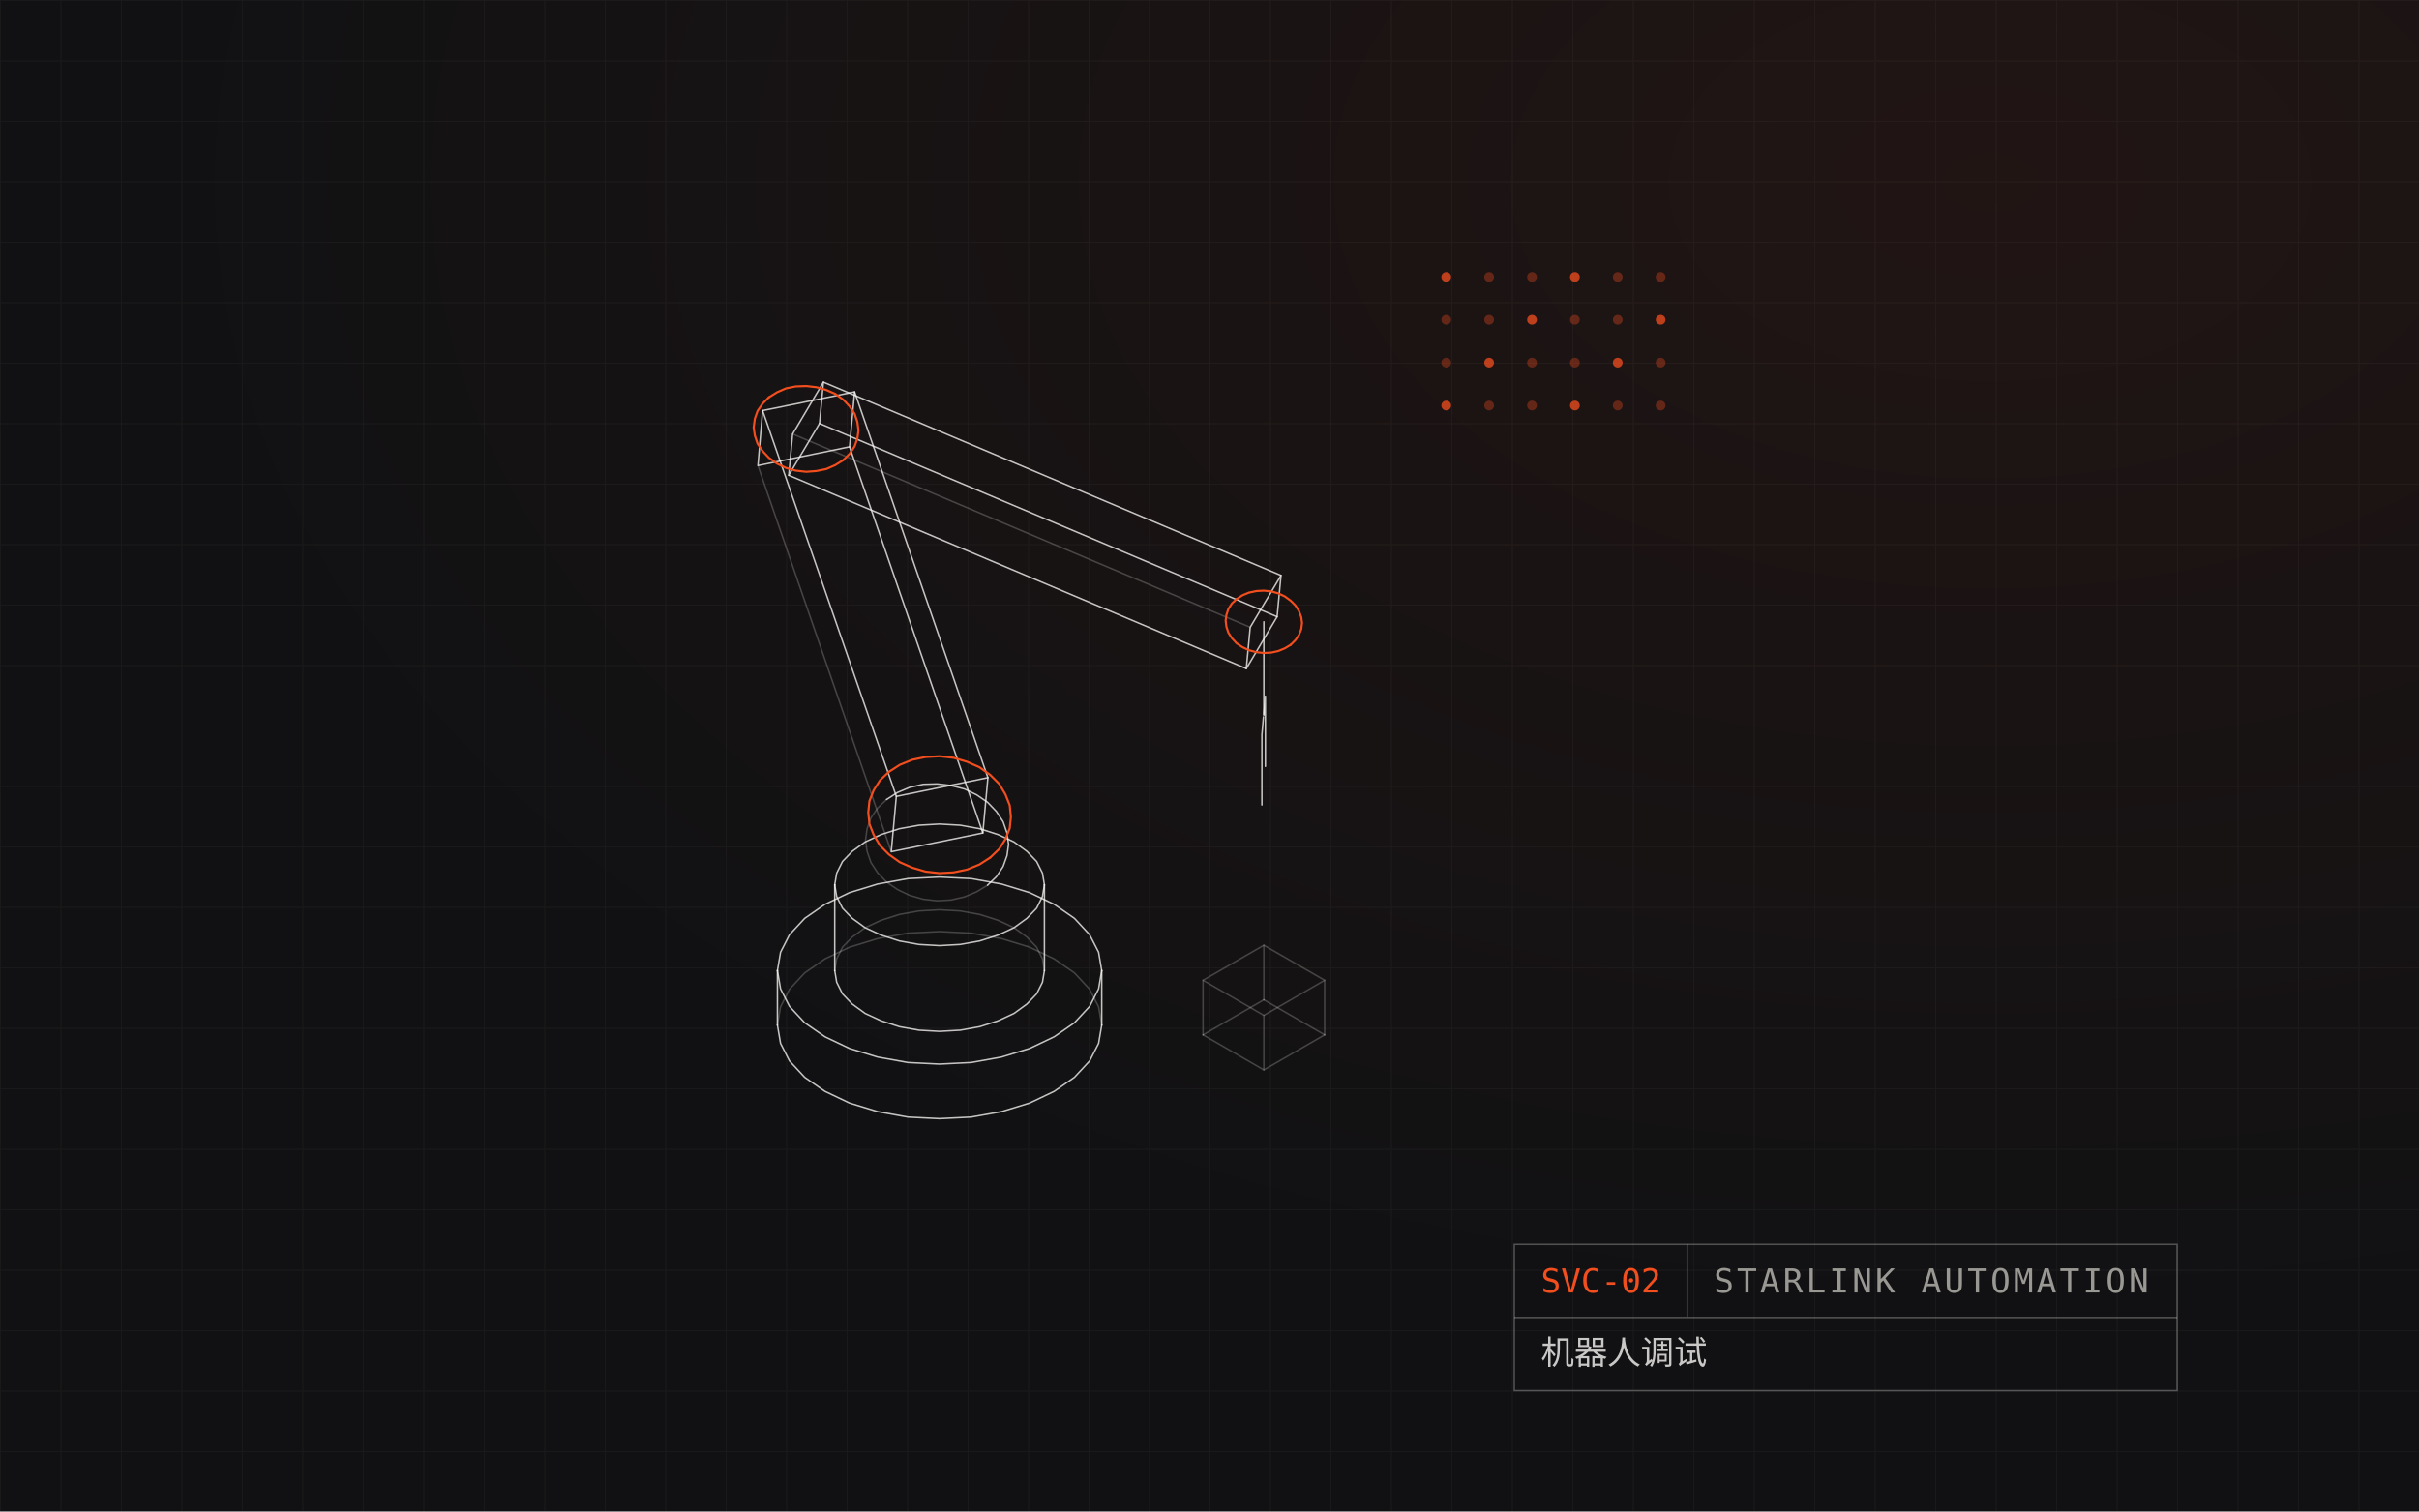
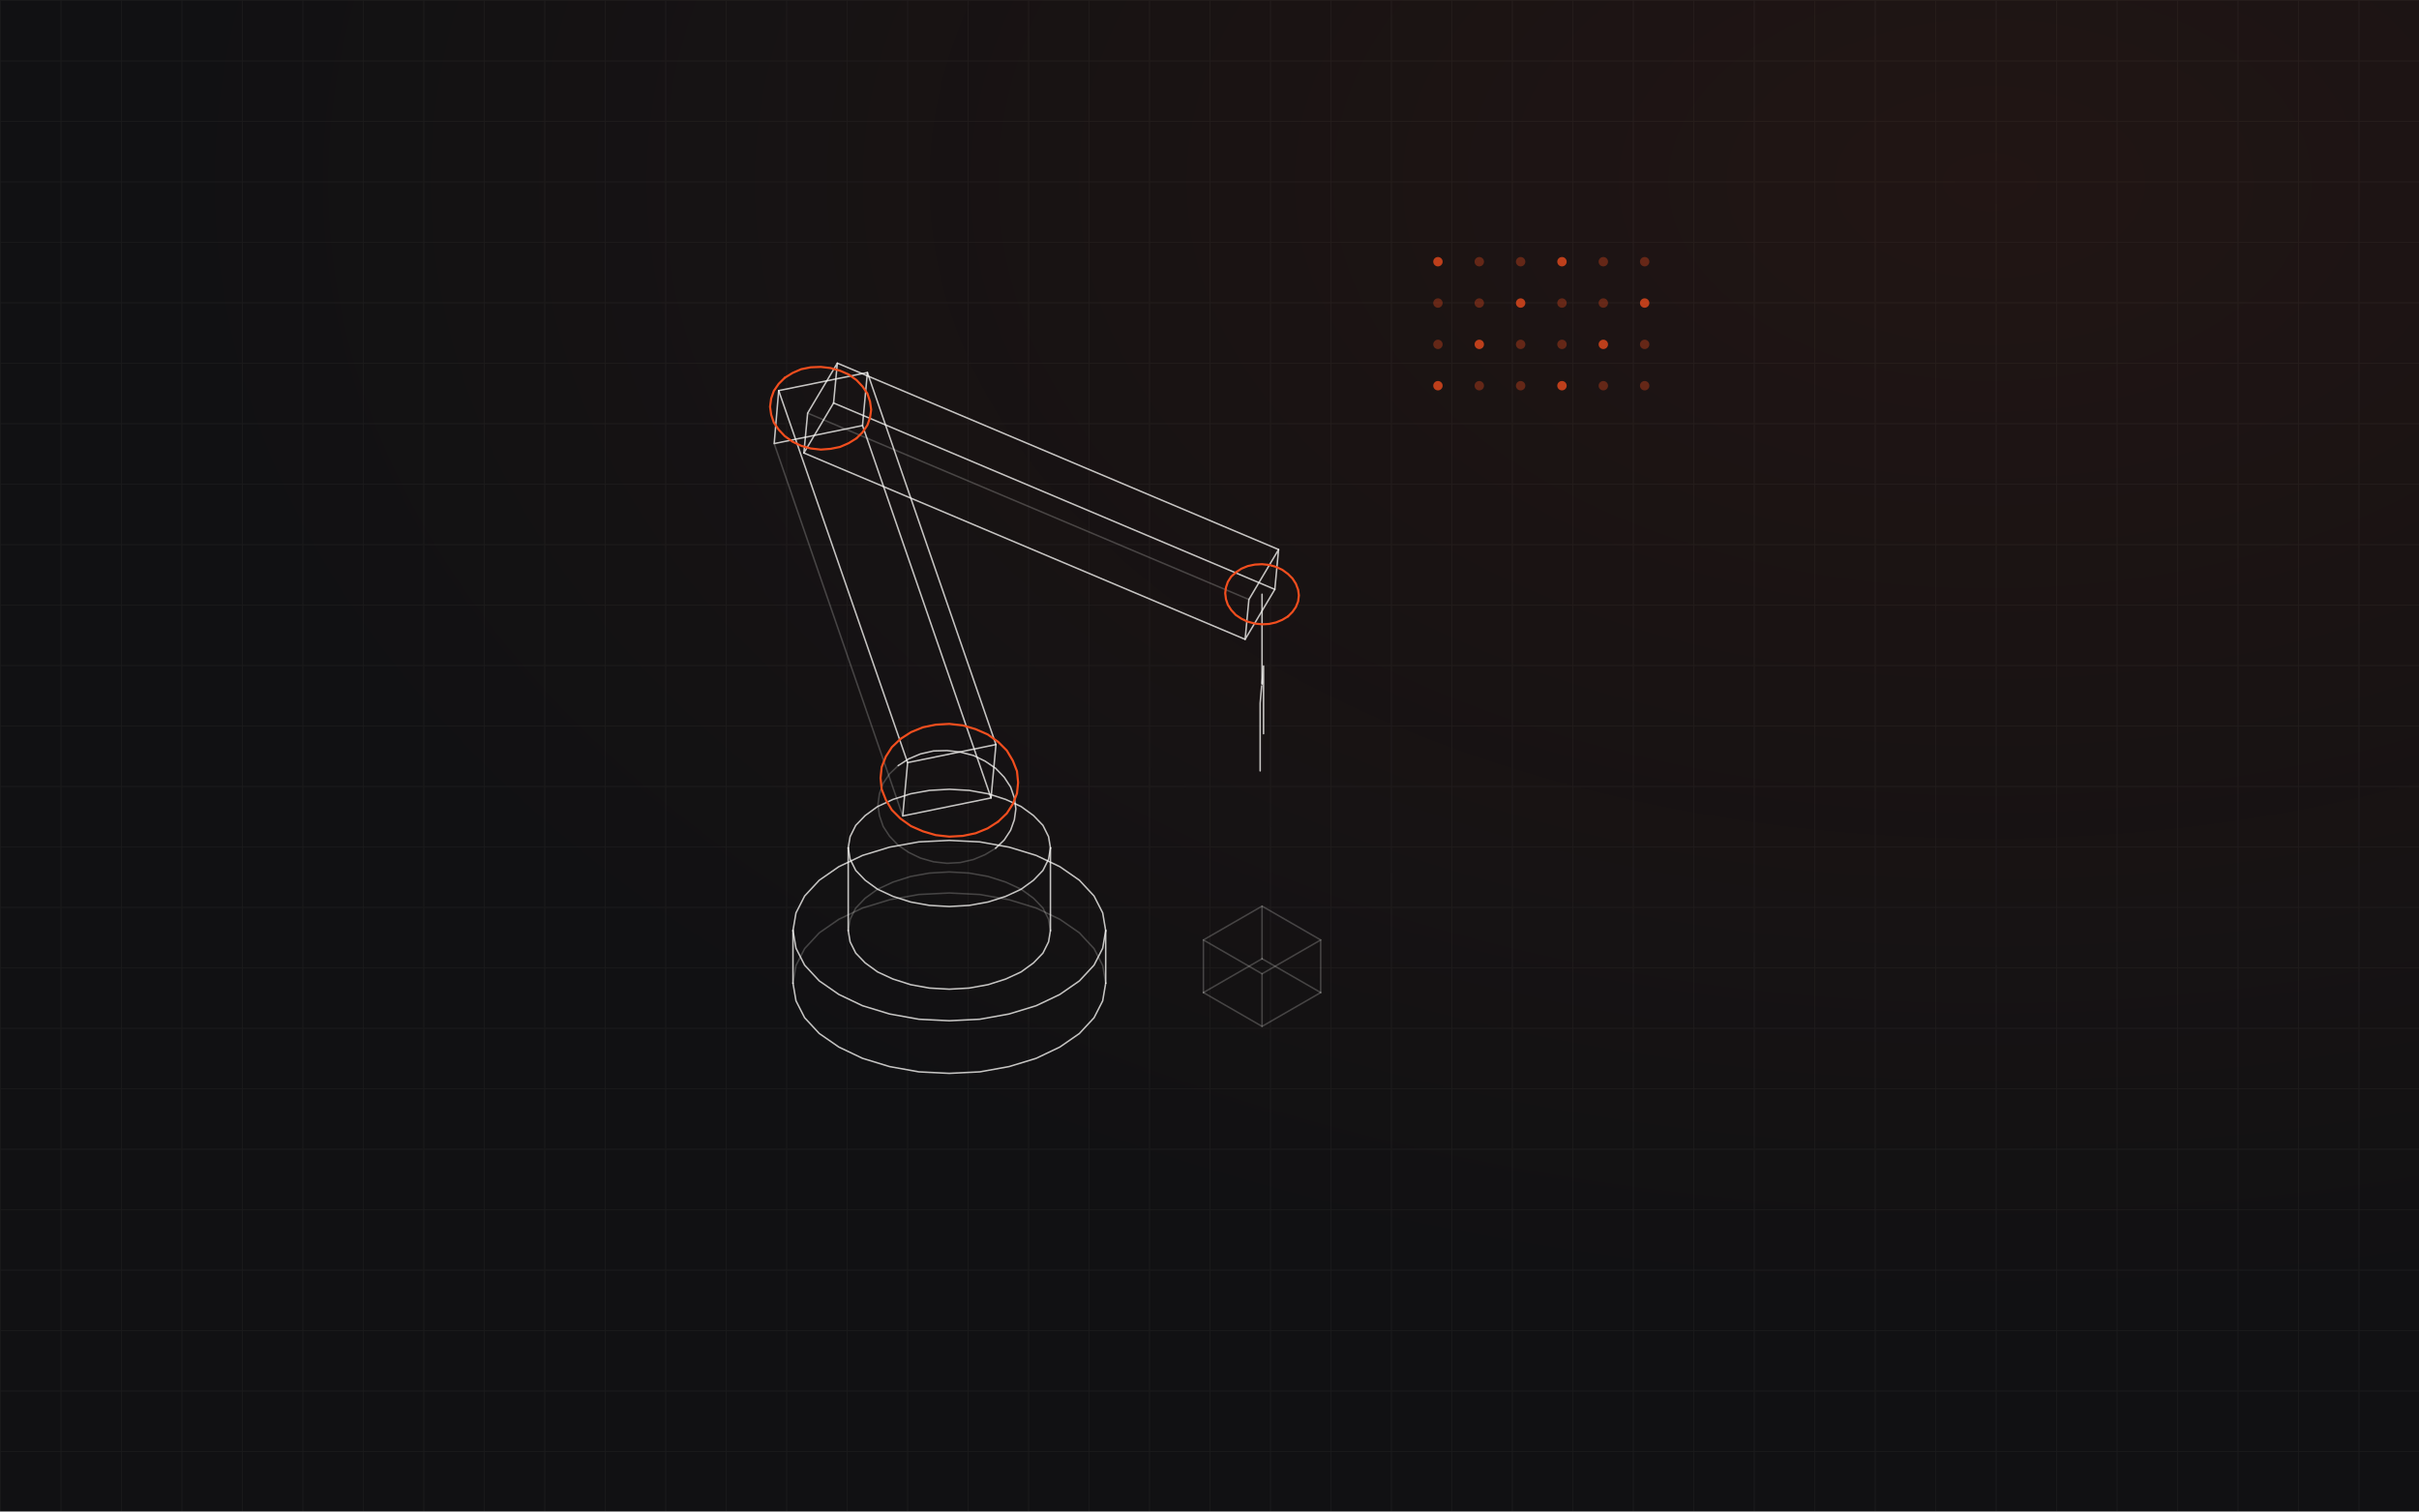
<svg xmlns="http://www.w3.org/2000/svg" width="1600" height="1000" viewBox="0 0 1600 1000" role="img" aria-label="机器人调试">
  <defs>
    <pattern id="g" width="40" height="40" patternUnits="userSpaceOnUse">
      <path d="M40 0H0V40" fill="none" stroke="rgba(247,246,243,0.045)" stroke-width="1" />
    </pattern>
    <radialGradient id="glow" cx="0.82" cy="0.12" r="0.75">
      <stop offset="0" stop-color="#f24e1e" stop-opacity="0.07" />
      <stop offset="1" stop-color="#f24e1e" stop-opacity="0" />
    </radialGradient>
  </defs>
  <rect width="1600" height="1000" fill="#111113" />
  <rect width="1600" height="1000" fill="url(#g)" />
  <rect width="1600" height="1000" fill="url(#glow)" />
-   <g transform="translate(183.2 80.1) scale(2.578)">
+   <g transform="translate(205.3 73.7) scale(2.486)">
    <g fill="none" stroke-linecap="round" stroke-linejoin="round">
      <g stroke="#f7f6f3" stroke-opacity="0.22" stroke-width="1">
        <path d="M128.4 232 L129.2 227.3 L131.5 222.8 L135.4 218.6 L140.6 215 L146.9 212 L154.1 209.8 L161.9 208.4 L170 208 L178.1 208.4 L185.9 209.8 L193.1 212 L199.4 215 L204.6 218.6 L208.5 222.8 L210.8 227.3 L211.6 232" vector-effect="non-scaling-stroke" />
        <path d="M143.1 218 L143.6 215 L145.1 212 L147.6 209.4 L150.9 207 L155 205.1 L159.7 203.6 L164.7 202.7 L170 202.4 L175.3 202.7 L180.3 203.6 L185 205.1 L189.1 207 L192.4 209.4 L194.9 212 L196.4 215 L196.9 218" vector-effect="non-scaling-stroke" />
        <path d="M156.4 174.1 L154.1 176.3 L152.4 178.8 L151.4 181.6 L151 184.5 L151.4 187.4 L152.4 190.3 L154.1 192.9 L156.4 195.3 L159.2 197.2 L162.3 198.7 L165.8 199.7 L169.4 200.1 L172.9 199.9 L176.4 199.1 L179.5 197.8 L182.3 196.1" vector-effect="non-scaling-stroke" />
        <path d="M157.6 187.5 L123.4 88.4" vector-effect="non-scaling-stroke" />
        <path d="M132.3 80.3 L249.7 129.9" vector-effect="non-scaling-stroke" />
        <path d="M268.8 234.5 L253.2 243.5 L237.6 234.5" vector-effect="non-scaling-stroke" />
        <path d="M253.2 211.5 L268.8 220.5 L253.2 229.5 L237.6 220.5 Z" vector-effect="non-scaling-stroke" />
        <path d="M268.8 234.5 L268.8 220.5" vector-effect="non-scaling-stroke" />
        <path d="M253.2 243.5 L253.2 229.5" vector-effect="non-scaling-stroke" />
        <path d="M237.6 234.5 L237.6 220.5" vector-effect="non-scaling-stroke" />
        <path d="M253.2 225.5 L268.8 234.5" vector-effect="non-scaling-stroke" />
        <path d="M253.2 225.5 L237.6 234.5" vector-effect="non-scaling-stroke" />
        <path d="M253.2 225.5 L253.2 211.5" vector-effect="non-scaling-stroke" />
      </g>
      <g stroke="#f7f6f3" stroke-opacity="0.78" stroke-width="1">
        <path d="M211.6 218 L210.8 222.7 L208.5 227.2 L204.6 231.4 L199.4 235 L193.1 238 L185.9 240.2 L178.1 241.6 L170 242 L161.9 241.6 L154.1 240.2 L146.9 238 L140.6 235 L135.4 231.4 L131.5 227.2 L129.2 222.7 L128.4 218" vector-effect="non-scaling-stroke" />
        <path d="M128.4 218 L129.2 213.3 L131.5 208.8 L135.4 204.6 L140.6 201 L146.9 198 L154.1 195.8 L161.9 194.4 L170 194 L178.1 194.4 L185.9 195.8 L193.1 198 L199.4 201 L204.6 204.6 L208.5 208.8 L210.8 213.3 L211.6 218" vector-effect="non-scaling-stroke" />
        <path d="M211.6 232 L210.8 236.7 L208.5 241.2 L204.6 245.4 L199.4 249 L193.1 252 L185.9 254.2 L178.1 255.6 L170 256 L161.9 255.6 L154.1 254.2 L146.9 252 L140.6 249 L135.4 245.4 L131.5 241.2 L129.2 236.7 L128.4 232" vector-effect="non-scaling-stroke" />
        <path d="M211.6 232 L211.6 218" vector-effect="non-scaling-stroke" />
        <path d="M128.4 232 L128.4 218" vector-effect="non-scaling-stroke" />
        <path d="M196.9 196 L196.4 199 L194.9 202 L192.4 204.6 L189.1 207 L185 208.9 L180.3 210.4 L175.3 211.3 L170 211.6 L164.7 211.3 L159.7 210.4 L155 208.9 L150.9 207 L147.6 204.6 L145.1 202 L143.6 199 L143.1 196" vector-effect="non-scaling-stroke" />
        <path d="M143.1 196 L143.6 193 L145.1 190 L147.6 187.4 L150.9 185 L155 183.1 L159.7 181.6 L164.7 180.7 L170 180.4 L175.3 180.7 L180.3 181.6 L185 183.1 L189.1 185 L192.4 187.4 L194.9 190 L196.4 193 L196.9 196" vector-effect="non-scaling-stroke" />
        <path d="M196.9 218 L196.4 221 L194.9 224 L192.4 226.6 L189.1 229 L185 230.9 L180.3 232.4 L175.3 233.3 L170 233.6 L164.7 233.3 L159.7 232.4 L155 230.9 L150.9 229 L147.6 226.6 L145.1 224 L143.6 221 L143.1 218" vector-effect="non-scaling-stroke" />
        <path d="M196.9 218 L196.9 196" vector-effect="non-scaling-stroke" />
        <path d="M143.1 218 L143.1 196" vector-effect="non-scaling-stroke" />
        <path d="M182.3 196.1 L184.6 193.9 L186.3 191.3 L187.3 188.5 L187.7 185.6 L187.3 182.7 L186.3 179.8 L184.6 177.2 L182.3 174.8 L179.5 172.9 L176.4 171.4 L172.9 170.5 L169.4 170.1 L165.8 170.2 L162.3 171 L159.2 172.3 L156.4 174.1" vector-effect="non-scaling-stroke" />
        <path d="M182.4 168.5 L181.1 182.7 L157.6 187.5 L158.9 173.3 Z" vector-effect="non-scaling-stroke" />
        <path d="M148.2 69.5 L146.9 83.6 L123.4 88.4 L124.6 74.3 Z" vector-effect="non-scaling-stroke" />
        <path d="M182.4 168.5 L148.2 69.5" vector-effect="non-scaling-stroke" />
        <path d="M181.1 182.7 L146.9 83.6" vector-effect="non-scaling-stroke" />
        <path d="M158.9 173.3 L124.6 74.3" vector-effect="non-scaling-stroke" />
        <path d="M139.2 77.6 L140.2 67 L132.3 80.3 L131.3 90.9 Z" vector-effect="non-scaling-stroke" />
        <path d="M256.6 127.2 L257.6 116.6 L249.7 129.9 L248.7 140.5 Z" vector-effect="non-scaling-stroke" />
        <path d="M139.2 77.6 L256.6 127.2" vector-effect="non-scaling-stroke" />
        <path d="M140.2 67 L257.6 116.6" vector-effect="non-scaling-stroke" />
        <path d="M131.3 90.9 L248.7 140.5" vector-effect="non-scaling-stroke" />
        <path d="M253.2 128.5 L253.2 152.5" vector-effect="non-scaling-stroke" />
        <path d="M253.2 152.2 L253.6 147.6 L253.6 165.6" vector-effect="non-scaling-stroke" />
        <path d="M253.1 152.9 L252.7 157.5 L252.7 175.5" vector-effect="non-scaling-stroke" />
      </g>
      <g stroke="#f24e1e" stroke-opacity="1" stroke-width="1.4">
        <path d="M183 189 L185.3 186.8 L186.9 184.3 L188 181.5 L188.3 178.6 L188 175.6 L186.9 172.8 L185.3 170.1 L183 167.8 L180.2 165.8 L177 164.4 L173.6 163.4 L170 163 L166.4 163.2 L163 163.9 L159.8 165.2 L157 167" vector-effect="non-scaling-stroke" />
        <path d="M157 167 L154.7 169.2 L153.1 171.7 L152 174.5 L151.7 177.4 L152 180.4 L153.1 183.2 L154.7 185.9 L157 188.2 L159.8 190.2 L163 191.6 L166.4 192.6 L170 193 L173.6 192.8 L177 192.1 L180.2 190.8 L183 189" vector-effect="non-scaling-stroke" />
        <path d="M145.3 87 L146.9 85.4 L148.2 83.5 L148.9 81.5 L149.2 79.4 L148.9 77.2 L148.2 75.1 L146.9 73.2 L145.3 71.5 L143.2 70 L140.9 69 L138.4 68.3 L135.8 68 L133.1 68.1 L130.6 68.6 L128.3 69.6 L126.2 70.9" vector-effect="non-scaling-stroke" />
        <path d="M126.2 70.9 L124.6 72.5 L123.3 74.4 L122.6 76.4 L122.3 78.6 L122.6 80.7 L123.3 82.8 L124.6 84.7 L126.2 86.4 L128.3 87.9 L130.6 89 L133.1 89.7 L135.8 90 L138.4 89.8 L140.9 89.3 L143.2 88.3 L145.3 87" vector-effect="non-scaling-stroke" />
        <path d="M260.1 134.4 L261.3 133.2 L262.2 131.9 L262.8 130.4 L263 128.8 L262.8 127.3 L262.2 125.7 L261.3 124.3 L260.1 123.1 L258.6 122 L256.9 121.2 L255.1 120.7 L253.2 120.5 L251.3 120.6 L249.4 121 L247.7 121.7 L246.2 122.7" vector-effect="non-scaling-stroke" />
        <path d="M246.2 122.7 L245 123.8 L244.1 125.2 L243.6 126.7 L243.4 128.2 L243.6 129.8 L244.1 131.3 L245 132.7 L246.2 134 L247.7 135 L249.4 135.8 L251.3 136.3 L253.2 136.5 L255.1 136.4 L256.9 136 L258.6 135.3 L260.1 134.4" vector-effect="non-scaling-stroke" />
      </g>
    </g>
    <circle cx="300" cy="40" r="1.25" fill="#f24e1e" fill-opacity="0.75" />
    <circle cx="311" cy="40" r="1.25" fill="#f24e1e" fill-opacity="0.34" />
    <circle cx="322" cy="40" r="1.25" fill="#f24e1e" fill-opacity="0.34" />
    <circle cx="333" cy="40" r="1.25" fill="#f24e1e" fill-opacity="0.75" />
    <circle cx="344" cy="40" r="1.25" fill="#f24e1e" fill-opacity="0.34" />
    <circle cx="355" cy="40" r="1.25" fill="#f24e1e" fill-opacity="0.34" />
    <circle cx="300" cy="51" r="1.25" fill="#f24e1e" fill-opacity="0.34" />
    <circle cx="311" cy="51" r="1.25" fill="#f24e1e" fill-opacity="0.34" />
    <circle cx="322" cy="51" r="1.25" fill="#f24e1e" fill-opacity="0.75" />
    <circle cx="333" cy="51" r="1.25" fill="#f24e1e" fill-opacity="0.34" />
    <circle cx="344" cy="51" r="1.25" fill="#f24e1e" fill-opacity="0.34" />
    <circle cx="355" cy="51" r="1.25" fill="#f24e1e" fill-opacity="0.75" />
    <circle cx="300" cy="62" r="1.25" fill="#f24e1e" fill-opacity="0.34" />
    <circle cx="311" cy="62" r="1.25" fill="#f24e1e" fill-opacity="0.75" />
    <circle cx="322" cy="62" r="1.25" fill="#f24e1e" fill-opacity="0.34" />
    <circle cx="333" cy="62" r="1.25" fill="#f24e1e" fill-opacity="0.34" />
    <circle cx="344" cy="62" r="1.25" fill="#f24e1e" fill-opacity="0.75" />
    <circle cx="355" cy="62" r="1.25" fill="#f24e1e" fill-opacity="0.34" />
    <circle cx="300" cy="73" r="1.25" fill="#f24e1e" fill-opacity="0.75" />
    <circle cx="311" cy="73" r="1.25" fill="#f24e1e" fill-opacity="0.34" />
    <circle cx="322" cy="73" r="1.25" fill="#f24e1e" fill-opacity="0.34" />
    <circle cx="333" cy="73" r="1.25" fill="#f24e1e" fill-opacity="0.75" />
    <circle cx="344" cy="73" r="1.25" fill="#f24e1e" fill-opacity="0.34" />
    <circle cx="355" cy="73" r="1.25" fill="#f24e1e" fill-opacity="0.34" />
  </g>
-   <g fill="none" stroke="rgba(247,246,243,0.28)" stroke-width="1">
-     <rect x="1001.6" y="823.2" width="438.4" height="96.8" />
-     <path d="M1001.6 871.6H1440.0M1116.0 823.2V871.6" />
-   </g>
-   <g font-size="22.0">
-     <text x="1019.2" y="855.1" font-family="ui-monospace,SFMono-Regular,Menlo,Consolas,monospace" fill="#f24e1e">SVC-02</text>
-     <text x="1133.6" y="855.1" font-family="ui-monospace,SFMono-Regular,Menlo,Consolas,monospace" letter-spacing="2" fill="#9a9893">STARLINK AUTOMATION</text>
-     <text x="1019.2" y="902.6" font-family="-apple-system,'PingFang SC','Noto Sans SC','Microsoft YaHei',sans-serif" fill="#f7f6f3" fill-opacity="0.8">机器人调试</text>
-   </g>
</svg>
